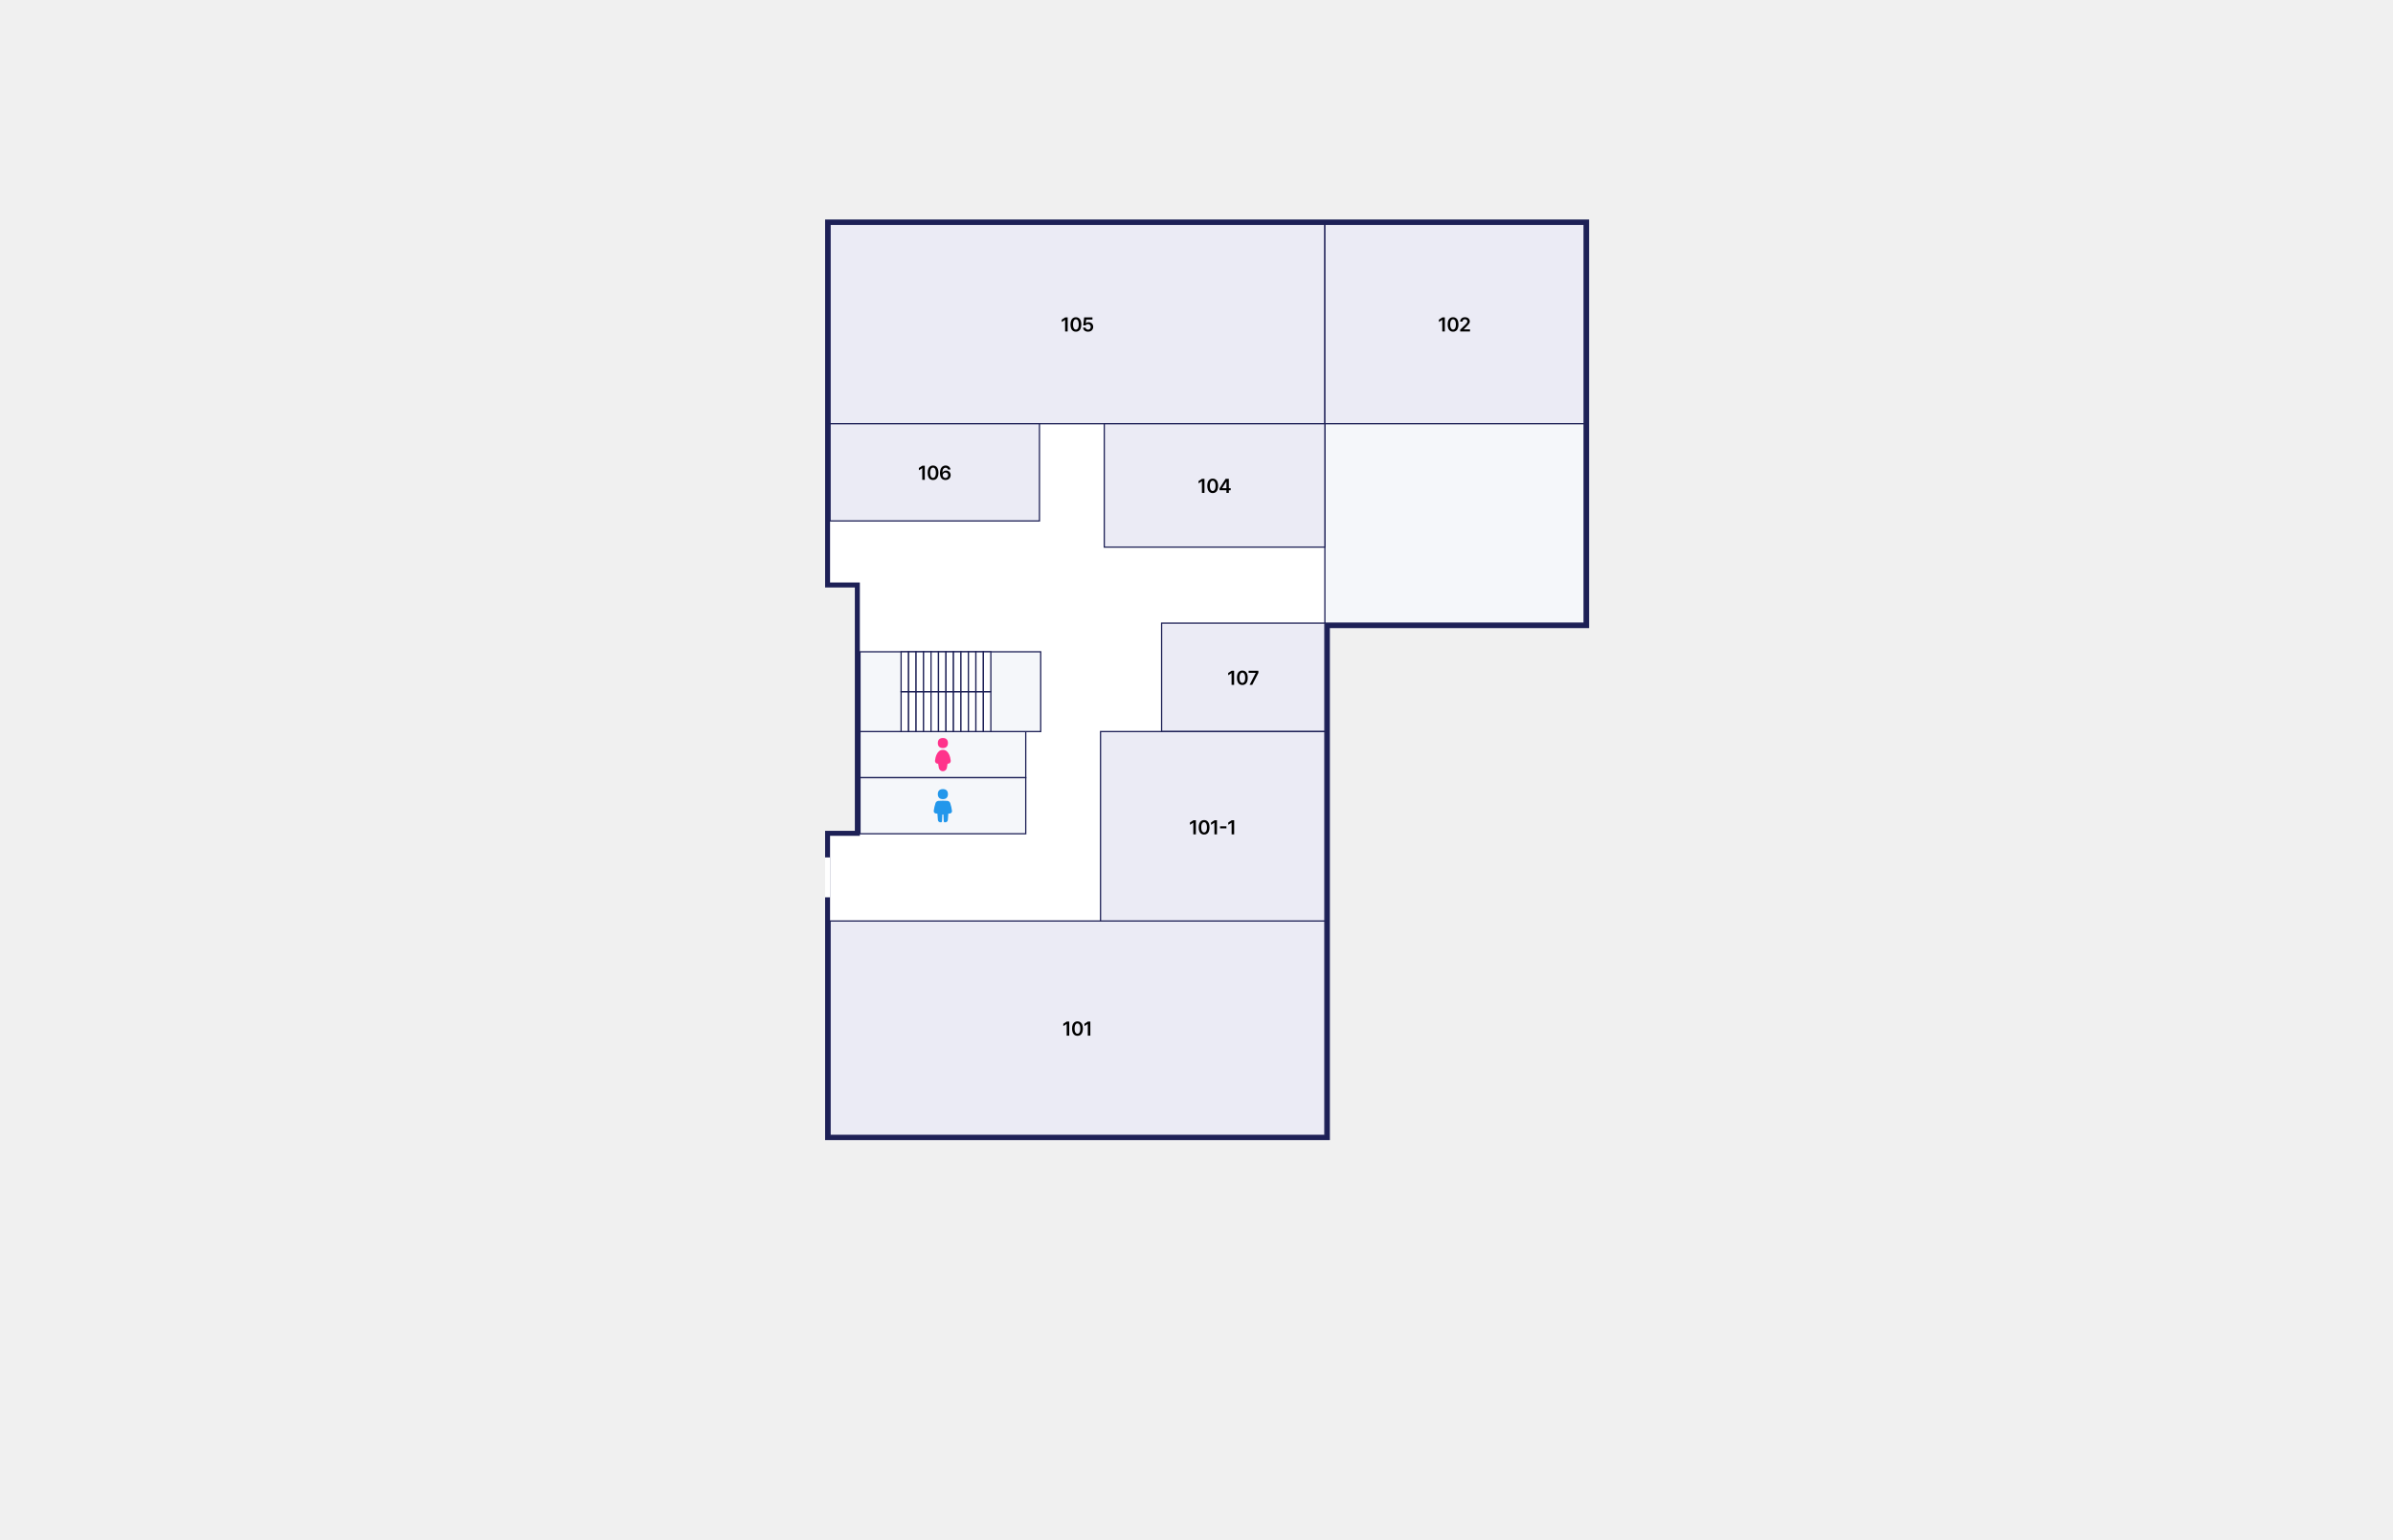
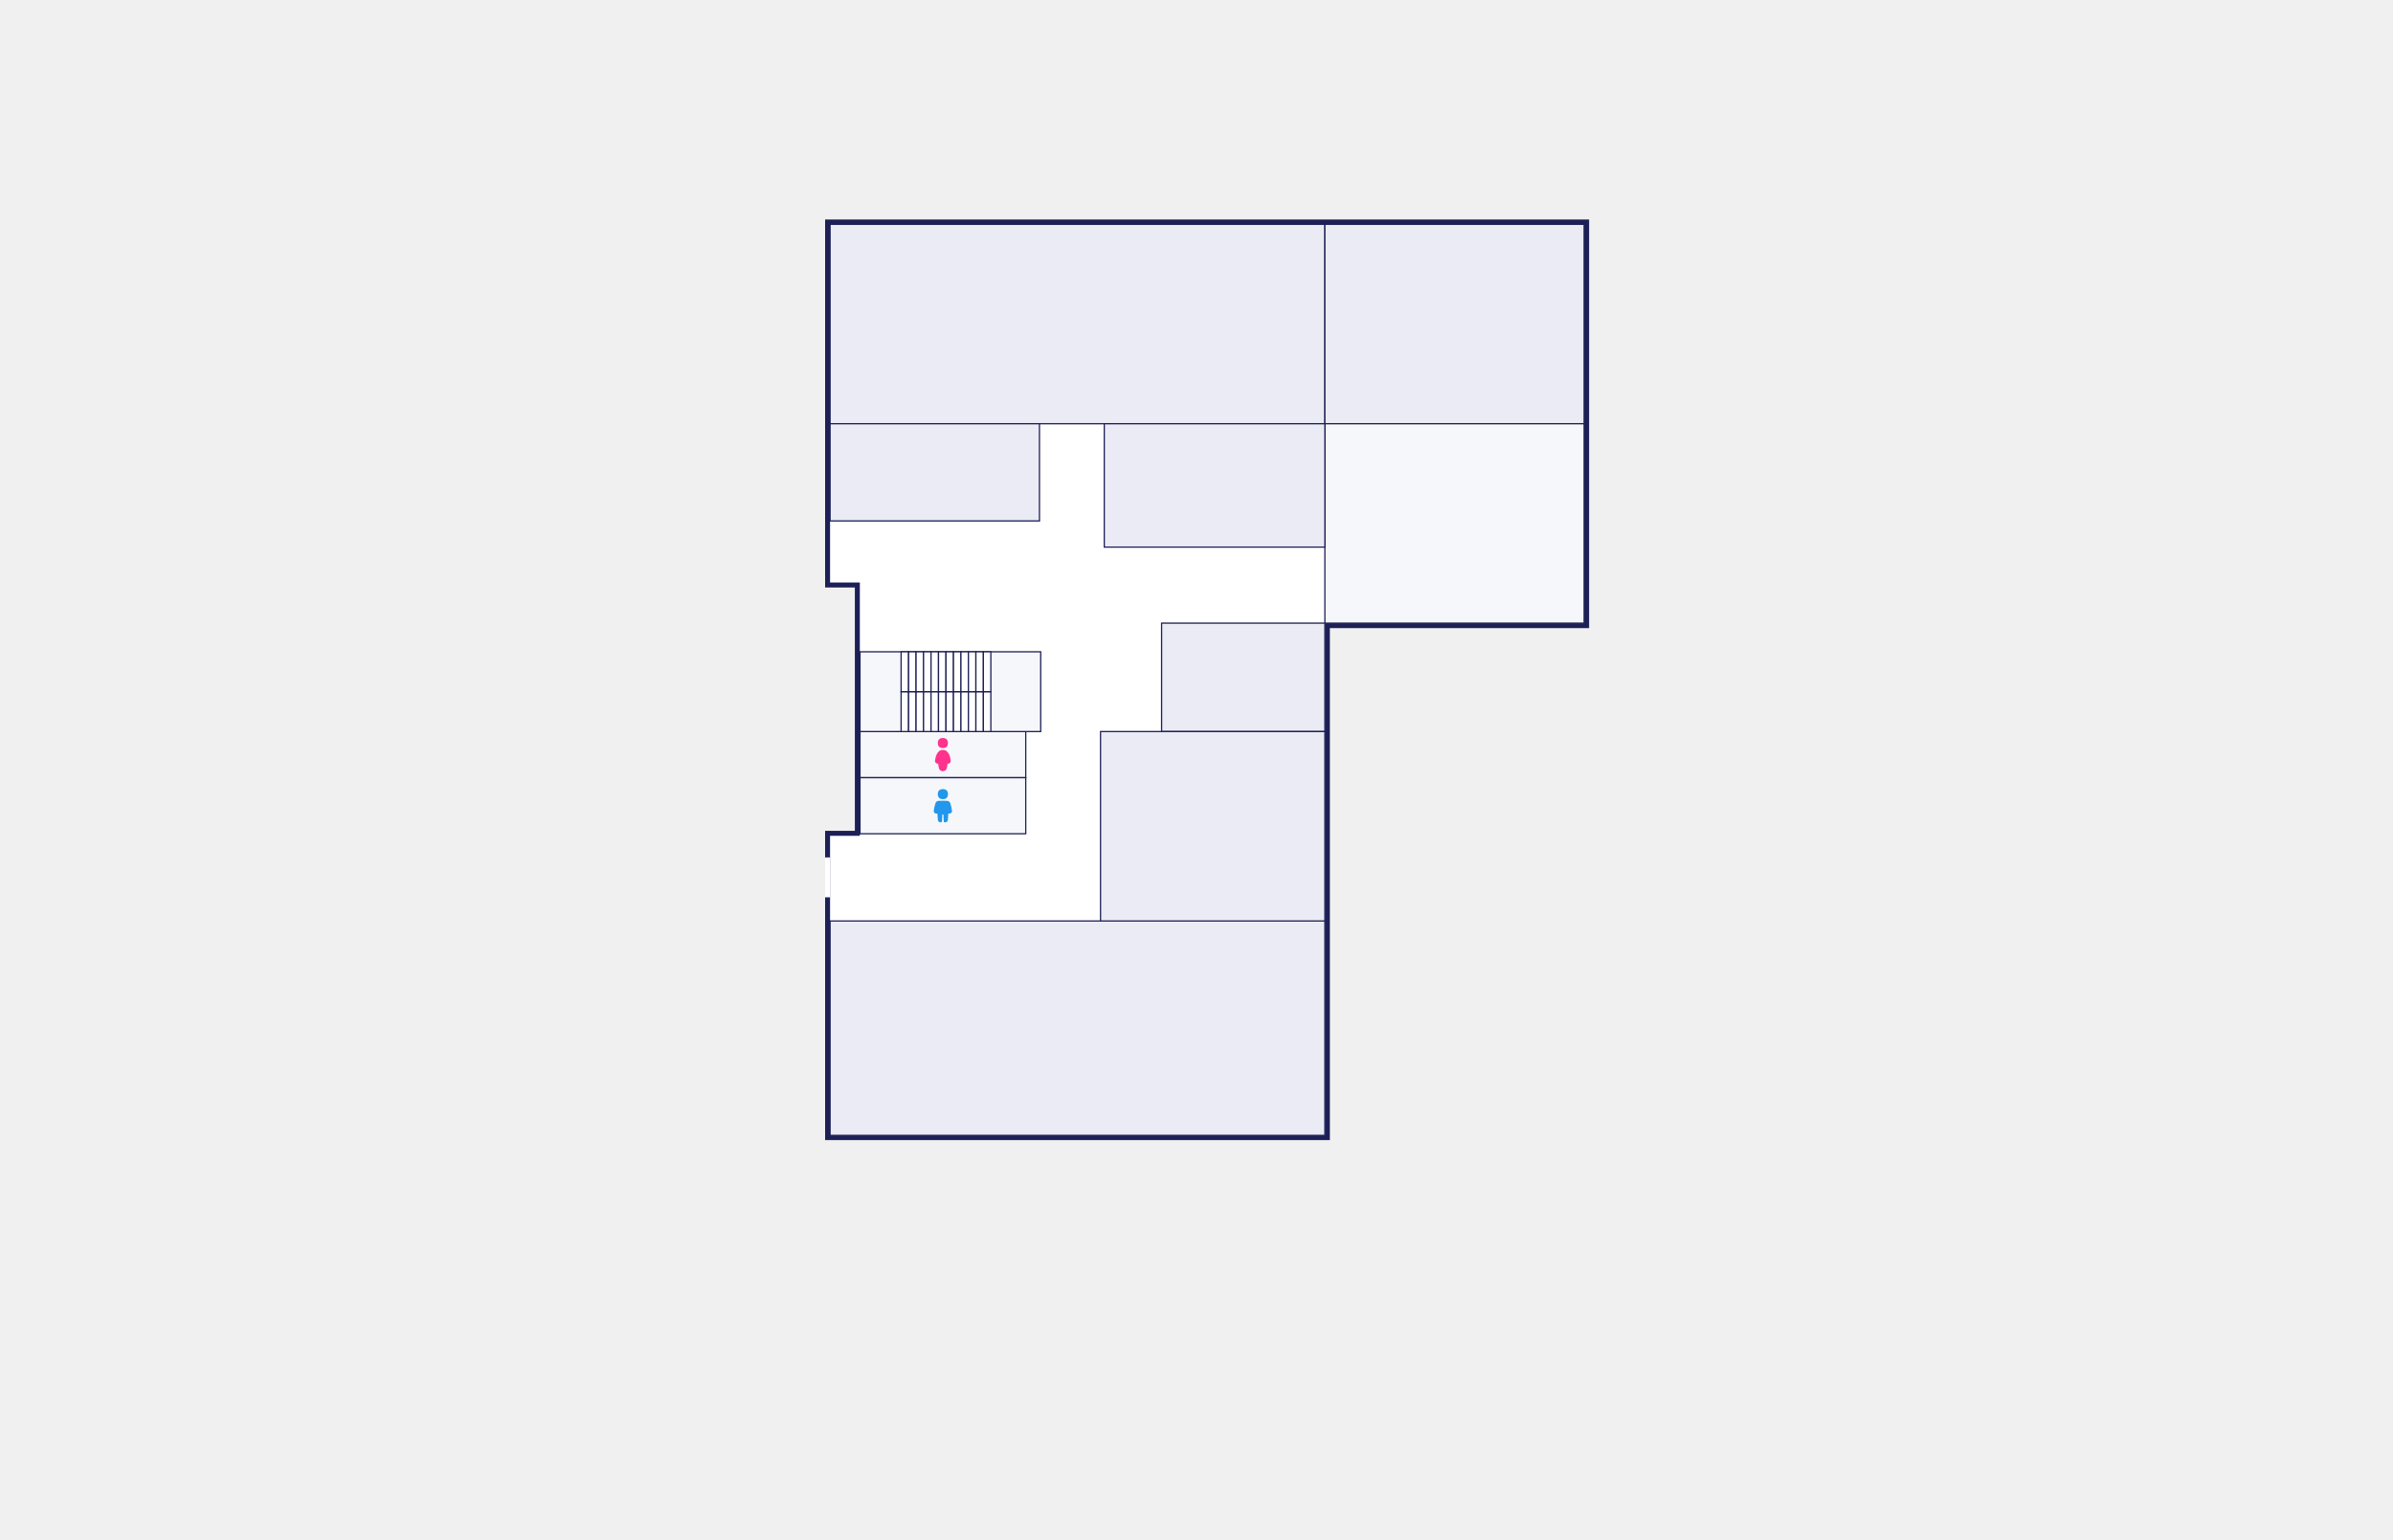
<svg xmlns="http://www.w3.org/2000/svg" width="1920" height="1235" viewBox="0 0 1920 1235" fill="none">
  <g>
    <g id="Union">
-       <mask id="path-1-outside-1_901_8088" maskUnits="userSpaceOnUse" x="661.995" y="176" width="614" height="739" fill="black">
+       <mask id="path-1-outside-1_1072_50785" maskUnits="userSpaceOnUse" x="661.995" y="176" width="614" height="739" fill="black">
        <rect fill="white" x="661.995" y="176" width="614" height="739" />
        <path d="M1064 179.003H1272V501.003H1064V911.997H664.995V669.669H688.885V468.394H664.995V179H1064V179.003Z" />
      </mask>
      <path d="M1064 179.003H1272V501.003H1064V911.997H664.995V669.669H688.885V468.394H664.995V179H1064V179.003Z" fill="white" />
-       <path d="M1064 179.003H1061V182.003H1064V179.003ZM1272 179.003H1275V176.003H1272V179.003ZM1272 501.003V504.003H1275V501.003H1272ZM1064 501.003V498.003H1061V501.003H1064ZM1064 911.997V914.997H1067V911.997H1064ZM664.995 911.997H661.995V914.997H664.995V911.997ZM664.995 669.669V666.669H661.995V669.669H664.995ZM688.885 669.669V672.669H691.885V669.669H688.885ZM688.885 468.394H691.885V465.394H688.885V468.394ZM664.995 468.394H661.995V471.394H664.995V468.394ZM664.995 179V176H661.995V179H664.995ZM1064 179H1067V176H1064V179ZM1064 179.003V182.003H1272V179.003V176.003H1064V179.003ZM1272 179.003H1269V501.003H1272H1275V179.003H1272ZM1272 501.003V498.003H1064V501.003V504.003H1272V501.003ZM1064 501.003H1061V911.997H1064H1067V501.003H1064ZM1064 911.997V908.997H664.995V911.997V914.997H1064V911.997ZM664.995 911.997H667.995V669.669H664.995H661.995V911.997H664.995ZM664.995 669.669V672.669H688.885V669.669V666.669H664.995V669.669ZM688.885 669.669H691.885V468.394H688.885H685.885V669.669H688.885ZM688.885 468.394V465.394H664.995V468.394V471.394H688.885V468.394ZM664.995 468.394H667.995V179H664.995H661.995V468.394H664.995ZM664.995 179V182H1064V179V176H664.995V179ZM1064 179H1061V179.003H1064H1067V179H1064Z" fill="#1D2056" mask="url(#path-1-outside-1_901_8088)" />
+       <path d="M1064 179.003H1061V182.003H1064V179.003ZM1272 179.003H1275V176.003H1272V179.003ZM1272 501.003V504.003H1275V501.003H1272ZM1064 501.003V498.003H1061V501.003H1064ZM1064 911.997V914.997H1067V911.997H1064ZM664.995 911.997H661.995V914.997H664.995V911.997ZM664.995 669.669V666.669H661.995V669.669H664.995ZM688.885 669.669V672.669H691.885V669.669H688.885ZM688.885 468.394H691.885V465.394H688.885V468.394ZM664.995 468.394H661.995V471.394H664.995V468.394ZM664.995 179V176H661.995V179H664.995ZM1064 179H1067V176H1064V179ZM1064 179.003V182.003H1272V179.003V176.003H1064V179.003ZM1272 179.003H1269V501.003H1272H1275V179.003H1272ZM1272 501.003V498.003H1064V501.003V504.003H1272V501.003ZM1064 501.003H1061V911.997H1064H1067V501.003H1064ZM1064 911.997V908.997H664.995V911.997V914.997H1064V911.997ZM664.995 911.997H667.995V669.669H664.995H661.995V911.997H664.995ZM664.995 669.669V672.669H688.885V669.669V666.669H664.995V669.669ZM688.885 669.669H691.885V468.394H688.885H685.885V669.669H688.885ZM688.885 468.394V465.394H664.995V468.394V471.394H688.885V468.394ZM664.995 468.394H667.995V179H664.995H661.995V468.394H664.995ZM664.995 179V182H1064V179V176H664.995V179ZM1064 179H1061V179.003H1064H1067V179H1064Z" fill="#1D2056" mask="url(#path-1-outside-1_1072_50785)" />
    </g>
    <g id="Union_2">
      <path d="M1064 179.003H1272V501.003H1064V911.997H664.995V669.669H688.885V468.394H664.995V179H1064V179.003Z" fill="white" />
      <path d="M1064 179.003H1063V180.003H1064V179.003ZM1272 179.003H1273V178.003H1272V179.003ZM1272 501.003V502.003H1273V501.003H1272ZM1064 501.003V500.003H1063V501.003H1064ZM1064 911.997V912.997H1065V911.997H1064ZM664.995 911.997H663.995V912.997H664.995V911.997ZM664.995 669.669V668.669H663.995V669.669H664.995ZM688.885 669.669V670.669H689.885V669.669H688.885ZM688.885 468.394H689.885V467.394H688.885V468.394ZM664.995 468.394H663.995V469.394H664.995V468.394ZM664.995 179V178H663.995V179H664.995ZM1064 179H1065V178H1064V179ZM1064 179.003V180.003H1272V179.003V178.003H1064V179.003ZM1272 179.003H1271V501.003H1272H1273V179.003H1272ZM1272 501.003V500.003H1064V501.003V502.003H1272V501.003ZM1064 501.003H1063V911.997H1064H1065V501.003H1064ZM1064 911.997V910.997H664.995V911.997V912.997H1064V911.997ZM664.995 911.997H665.995V669.669H664.995H663.995V911.997H664.995ZM664.995 669.669V670.669H688.885V669.669V668.669H664.995V669.669ZM688.885 669.669H689.885V468.394H688.885H687.885V669.669H688.885ZM688.885 468.394V467.394H664.995V468.394V469.394H688.885V468.394ZM664.995 468.394H665.995V179H664.995H663.995V468.394H664.995ZM664.995 179V180H1064V179V178H664.995V179ZM1064 179H1063V179.003H1064H1065V179H1064Z" fill="#1D2056" />
    </g>
    <g id="room">
      <rect x="666" y="180.003" width="397" height="160" fill="#EBEBF5" />
      <rect x="666" y="180.003" width="397" height="160" stroke="#1D2056" />
-       <path id="106" d="M856.632 266.003H854.586V256.675H854.523L851.875 258.37V256.503L854.679 254.69H856.632V266.003ZM863.234 266.159C862.328 266.159 861.549 265.933 860.898 265.479C860.253 265.026 859.755 264.365 859.406 263.495C859.062 262.62 858.891 261.571 858.891 260.347C858.891 259.123 859.062 258.076 859.406 257.206C859.755 256.336 860.255 255.675 860.906 255.222C861.557 254.763 862.333 254.534 863.234 254.534C864.135 254.534 864.911 254.763 865.562 255.222C866.219 255.675 866.719 256.339 867.062 257.214C867.406 258.084 867.578 259.128 867.578 260.347C867.578 261.576 867.406 262.625 867.062 263.495C866.724 264.365 866.227 265.026 865.57 265.479C864.919 265.933 864.141 266.159 863.234 266.159ZM863.234 264.448C863.708 264.448 864.117 264.295 864.461 263.987C864.805 263.675 865.068 263.214 865.25 262.604C865.437 261.99 865.529 261.237 865.523 260.347C865.523 259.461 865.43 258.711 865.242 258.097C865.06 257.477 864.797 257.011 864.453 256.698C864.115 256.381 863.708 256.222 863.234 256.222C862.76 256.222 862.352 256.381 862.008 256.698C861.669 257.011 861.406 257.477 861.219 258.097C861.031 258.711 860.937 259.461 860.937 260.347C860.937 261.237 861.029 261.99 861.211 262.604C861.398 263.214 861.664 263.675 862.008 263.987C862.352 264.295 862.76 264.448 863.234 264.448ZM872.977 266.159C872.237 266.159 871.565 266.021 870.961 265.745C870.362 265.464 869.891 265.078 869.547 264.589C869.203 264.099 869.019 263.547 868.993 262.933H870.969C871 263.235 871.107 263.506 871.289 263.745C871.472 263.985 871.711 264.172 872.008 264.308C872.305 264.443 872.628 264.511 872.977 264.511C873.394 264.511 873.766 264.417 874.094 264.229C874.422 264.042 874.68 263.784 874.868 263.456C875.055 263.128 875.149 262.756 875.149 262.339C875.149 261.912 875.052 261.532 874.86 261.198C874.672 260.865 874.409 260.604 874.071 260.417C873.732 260.224 873.347 260.128 872.914 260.128C872.466 260.123 872.086 260.198 871.774 260.354C871.461 260.511 871.216 260.758 871.039 261.097H869.157L869.836 254.69H876.516V256.394H871.516L871.172 259.401H871.266C871.495 259.146 871.805 258.938 872.196 258.776C872.591 258.615 873.016 258.534 873.469 258.534C874.162 258.534 874.787 258.696 875.344 259.019C875.901 259.336 876.336 259.782 876.649 260.354C876.966 260.922 877.125 261.565 877.125 262.284C877.125 263.029 876.948 263.696 876.594 264.284C876.24 264.873 875.748 265.334 875.118 265.667C874.493 265.995 873.779 266.159 872.977 266.159Z" fill="black" />
    </g>
    <g id="room_2">
      <rect x="1063" y="180.003" width="208" height="160" fill="#EBEBF5" />
      <rect x="1063" y="180.003" width="208" height="160" stroke="#1D2056" />
-       <path id="106_2" d="M1159.25 266.003H1157.2V256.675H1157.14L1154.49 258.37V256.503L1157.3 254.69H1159.25V266.003ZM1165.85 266.159C1164.95 266.159 1164.17 265.933 1163.52 265.479C1162.87 265.026 1162.37 264.365 1162.02 263.495C1161.68 262.62 1161.51 261.571 1161.51 260.347C1161.51 259.123 1161.68 258.076 1162.02 257.206C1162.37 256.336 1162.87 255.675 1163.52 255.222C1164.17 254.763 1164.95 254.534 1165.85 254.534C1166.75 254.534 1167.53 254.763 1168.18 255.222C1168.84 255.675 1169.34 256.339 1169.68 257.214C1170.02 258.084 1170.2 259.128 1170.2 260.347C1170.2 261.576 1170.02 262.625 1169.68 263.495C1169.34 264.365 1168.84 265.026 1168.19 265.479C1167.54 265.933 1166.76 266.159 1165.85 266.159ZM1165.85 264.448C1166.33 264.448 1166.73 264.295 1167.08 263.987C1167.42 263.675 1167.68 263.214 1167.87 262.604C1168.05 261.99 1168.15 261.237 1168.14 260.347C1168.14 259.461 1168.05 258.711 1167.86 258.097C1167.68 257.477 1167.41 257.011 1167.07 256.698C1166.73 256.381 1166.33 256.222 1165.85 256.222C1165.38 256.222 1164.97 256.381 1164.62 256.698C1164.29 257.011 1164.02 257.477 1163.84 258.097C1163.65 258.711 1163.55 259.461 1163.55 260.347C1163.55 261.237 1163.65 261.99 1163.83 262.604C1164.02 263.214 1164.28 263.675 1164.62 263.987C1164.97 264.295 1165.38 264.448 1165.85 264.448ZM1171.58 264.526L1175.57 260.683C1176.01 260.245 1176.35 259.888 1176.59 259.612C1176.83 259.331 1177.01 259.052 1177.13 258.776C1177.26 258.5 1177.32 258.209 1177.32 257.901C1177.32 257.563 1177.23 257.263 1177.06 257.003C1176.89 256.743 1176.66 256.542 1176.37 256.401C1176.08 256.256 1175.74 256.183 1175.37 256.183C1174.99 256.183 1174.66 256.261 1174.37 256.417C1174.08 256.568 1173.85 256.787 1173.7 257.073C1173.54 257.36 1173.46 257.69 1173.46 258.065H1171.53C1171.53 257.362 1171.7 256.745 1172.02 256.214C1172.35 255.677 1172.81 255.263 1173.39 254.972C1173.98 254.68 1174.65 254.534 1175.4 254.534C1176.16 254.534 1176.83 254.675 1177.41 254.956C1178 255.237 1178.45 255.625 1178.77 256.12C1179.1 256.615 1179.27 257.177 1179.27 257.808C1179.27 258.245 1179.18 258.667 1179.02 259.073C1178.85 259.479 1178.56 259.927 1178.16 260.417C1177.76 260.907 1177.18 261.506 1176.43 262.214L1174.41 264.214V264.3H1179.44V266.003H1171.59L1171.58 264.526Z" fill="black" />
    </g>
    <g id="room_3">
      <rect x="1063" y="340.003" width="208" height="160" fill="#F5F7FA" />
      <rect x="1063" y="340.003" width="208" height="160" stroke="#1D2056" />
    </g>
    <g id="room_4">
      <rect x="886" y="340.003" width="177" height="99" fill="#EBEBF5" />
      <rect x="886" y="340.003" width="177" height="99" stroke="#1D2056" />
-       <path id="106_3" d="M966.398 395.503H964.351V386.175H964.289L961.64 387.87V386.003L964.445 384.19H966.398V395.503ZM973 395.659C972.094 395.659 971.315 395.433 970.664 394.979C970.018 394.526 969.521 393.865 969.172 392.995C968.828 392.12 968.656 391.071 968.656 389.847C968.656 388.623 968.828 387.576 969.172 386.706C969.521 385.836 970.021 385.175 970.672 384.722C971.323 384.263 972.099 384.034 973 384.034C973.901 384.034 974.677 384.263 975.328 384.722C975.984 385.175 976.484 385.839 976.828 386.714C977.172 387.584 977.344 388.628 977.344 389.847C977.344 391.076 977.172 392.125 976.828 392.995C976.49 393.865 975.992 394.526 975.336 394.979C974.685 395.433 973.906 395.659 973 395.659ZM973 393.948C973.474 393.948 973.883 393.795 974.227 393.487C974.57 393.175 974.833 392.714 975.016 392.104C975.203 391.49 975.294 390.737 975.289 389.847C975.289 388.961 975.195 388.211 975.008 387.597C974.826 386.977 974.562 386.511 974.219 386.198C973.88 385.881 973.474 385.722 973 385.722C972.526 385.722 972.117 385.881 971.773 386.198C971.435 386.511 971.172 386.977 970.984 387.597C970.797 388.211 970.703 388.961 970.703 389.847C970.703 390.737 970.794 391.49 970.977 392.104C971.164 392.714 971.43 393.175 971.773 393.487C972.117 393.795 972.526 393.948 973 393.948ZM978.516 391.776L983.407 384.19H984.75V386.503H983.914L980.602 391.636V391.729H987.43V393.394H978.516V391.776ZM984.008 392.909L984.032 392.175V384.19H985.953V395.503H984.008V392.909Z" fill="black" />
    </g>
    <g id="room_5">
      <rect x="932" y="500.003" width="131" height="87" fill="#EBEBF5" />
      <rect x="932" y="500.003" width="131" height="87" stroke="#1D2056" />
-       <path id="106_4" d="M990.187 549.503H988.14V540.175H988.078L985.429 541.87V540.003L988.234 538.19H990.187V549.503ZM996.789 549.659C995.883 549.659 995.104 549.433 994.453 548.979C993.807 548.526 993.31 547.865 992.961 546.995C992.617 546.12 992.445 545.071 992.445 543.847C992.445 542.623 992.617 541.576 992.961 540.706C993.31 539.836 993.81 539.175 994.461 538.722C995.112 538.263 995.888 538.034 996.789 538.034C997.69 538.034 998.466 538.263 999.117 538.722C999.773 539.175 1000.27 539.839 1000.62 540.714C1000.96 541.584 1001.13 542.628 1001.13 543.847C1001.13 545.076 1000.96 546.125 1000.62 546.995C1000.28 547.865 999.781 548.526 999.125 548.979C998.474 549.433 997.695 549.659 996.789 549.659ZM996.789 547.948C997.263 547.948 997.672 547.795 998.016 547.487C998.359 547.175 998.622 546.714 998.805 546.104C998.992 545.49 999.083 544.737 999.078 543.847C999.078 542.961 998.984 542.211 998.797 541.597C998.615 540.977 998.352 540.511 998.008 540.198C997.669 539.881 997.263 539.722 996.789 539.722C996.315 539.722 995.906 539.881 995.562 540.198C995.224 540.511 994.961 540.977 994.773 541.597C994.586 542.211 994.492 542.961 994.492 543.847C994.492 544.737 994.583 545.49 994.766 546.104C994.953 546.714 995.219 547.175 995.562 547.487C995.906 547.795 996.315 547.948 996.789 547.948ZM1007.53 539.964V539.894H1001.84V538.19H1009.64V539.933L1004.73 549.503H1002.63L1007.53 539.964Z" fill="black" />
    </g>
    <g id="room_6">
      <rect x="883" y="587.003" width="180" height="153" fill="#EBEBF5" />
      <rect x="883" y="587.003" width="180" height="153" stroke="#1D2056" />
-       <path id="106_5" d="M959.499 669.503H957.452V660.175H957.39L954.742 661.87V660.003L957.546 658.19H959.499V669.503ZM966.101 669.659C965.195 669.659 964.416 669.433 963.765 668.979C963.119 668.526 962.622 667.865 962.273 666.995C961.929 666.12 961.757 665.071 961.757 663.847C961.757 662.623 961.929 661.576 962.273 660.706C962.622 659.836 963.122 659.175 963.773 658.722C964.424 658.263 965.2 658.034 966.101 658.034C967.002 658.034 967.778 658.263 968.429 658.722C969.086 659.175 969.586 659.839 969.929 660.714C970.273 661.584 970.445 662.628 970.445 663.847C970.445 665.076 970.273 666.125 969.929 666.995C969.591 667.865 969.093 668.526 968.437 668.979C967.786 669.433 967.007 669.659 966.101 669.659ZM966.101 667.948C966.575 667.948 966.984 667.795 967.328 667.487C967.672 667.175 967.935 666.714 968.117 666.104C968.304 665.49 968.396 664.737 968.39 663.847C968.39 662.961 968.297 662.211 968.109 661.597C967.927 660.977 967.664 660.511 967.32 660.198C966.981 659.881 966.575 659.722 966.101 659.722C965.627 659.722 965.218 659.881 964.875 660.198C964.536 660.511 964.273 660.977 964.086 661.597C963.898 662.211 963.804 662.961 963.804 663.847C963.804 664.737 963.896 665.49 964.078 666.104C964.265 666.714 964.531 667.175 964.875 667.487C965.218 667.795 965.627 667.948 966.101 667.948ZM976.422 669.503H974.375V660.175H974.312L971.664 661.87V660.003L974.469 658.19H976.422V669.503ZM984.008 664.667H978.914V663.026H984.008V664.667ZM990.219 669.503H988.172V660.175H988.11L985.462 661.87V660.003L988.266 658.19H990.219V669.503Z" fill="black" />
    </g>
    <g id="room_7">
      <rect x="666" y="739.003" width="397" height="172" fill="#EBEBF5" />
      <rect x="666" y="739.003" width="397" height="172" stroke="#1D2056" />
-       <path id="106_6" d="M857.898 831.003H855.851V821.675H855.789L853.14 823.37V821.503L855.945 819.69H857.898V831.003ZM864.5 831.159C863.594 831.159 862.815 830.933 862.164 830.479C861.518 830.026 861.021 829.365 860.672 828.495C860.328 827.62 860.156 826.571 860.156 825.347C860.156 824.123 860.328 823.076 860.672 822.206C861.021 821.336 861.521 820.675 862.172 820.222C862.823 819.763 863.599 819.534 864.5 819.534C865.401 819.534 866.177 819.763 866.828 820.222C867.484 820.675 867.984 821.339 868.328 822.214C868.672 823.084 868.844 824.128 868.844 825.347C868.844 826.576 868.672 827.625 868.328 828.495C867.99 829.365 867.492 830.026 866.836 830.479C866.185 830.933 865.406 831.159 864.5 831.159ZM864.5 829.448C864.974 829.448 865.383 829.295 865.727 828.987C866.07 828.675 866.333 828.214 866.516 827.604C866.703 826.99 866.794 826.237 866.789 825.347C866.789 824.461 866.695 823.711 866.508 823.097C866.326 822.477 866.062 822.011 865.719 821.698C865.38 821.381 864.974 821.222 864.5 821.222C864.026 821.222 863.617 821.381 863.273 821.698C862.935 822.011 862.672 822.477 862.484 823.097C862.297 823.711 862.203 824.461 862.203 825.347C862.203 826.237 862.294 826.99 862.477 827.604C862.664 828.214 862.93 828.675 863.273 828.987C863.617 829.295 864.026 829.448 864.5 829.448ZM874.821 831.003H872.774V821.675H872.711L870.063 823.37V821.503L872.868 819.69H874.821V831.003Z" fill="black" />
    </g>
    <g id="room_8">
      <rect x="666" y="340.003" width="168" height="78" fill="#EBEBF5" />
      <rect x="666" y="340.003" width="168" height="78" stroke="#1D2056" />
-       <path id="106_7" d="M742.007 385.003H739.961V375.675H739.898L737.25 377.37V375.503L740.054 373.69H742.007V385.003ZM748.609 385.159C747.703 385.159 746.924 384.933 746.273 384.479C745.628 384.026 745.13 383.365 744.781 382.495C744.437 381.62 744.266 380.571 744.266 379.347C744.266 378.123 744.437 377.076 744.781 376.206C745.13 375.336 745.63 374.675 746.281 374.222C746.932 373.763 747.708 373.534 748.609 373.534C749.51 373.534 750.286 373.763 750.937 374.222C751.594 374.675 752.094 375.339 752.437 376.214C752.781 377.084 752.953 378.128 752.953 379.347C752.953 380.576 752.781 381.625 752.437 382.495C752.099 383.365 751.602 384.026 750.945 384.479C750.294 384.933 749.516 385.159 748.609 385.159ZM748.609 383.448C749.083 383.448 749.492 383.295 749.836 382.987C750.18 382.675 750.443 382.214 750.625 381.604C750.812 380.99 750.904 380.237 750.898 379.347C750.898 378.461 750.805 377.711 750.617 377.097C750.435 376.477 750.172 376.011 749.828 375.698C749.49 375.381 749.083 375.222 748.609 375.222C748.135 375.222 747.727 375.381 747.383 375.698C747.044 376.011 746.781 376.477 746.594 377.097C746.406 377.711 746.312 378.461 746.312 379.347C746.312 380.237 746.404 380.99 746.586 381.604C746.773 382.214 747.039 382.675 747.383 382.987C747.727 383.295 748.135 383.448 748.609 383.448ZM758.578 385.159C757.776 385.154 757.045 384.974 756.383 384.62C755.727 384.261 755.193 383.675 754.782 382.862C754.37 382.045 754.164 380.979 754.164 379.667C754.164 378.386 754.349 377.284 754.719 376.362C755.089 375.44 755.612 374.74 756.289 374.261C756.972 373.776 757.774 373.534 758.696 373.534C759.409 373.534 760.047 373.672 760.61 373.948C761.172 374.219 761.628 374.597 761.977 375.081C762.331 375.565 762.55 376.118 762.633 376.737H760.625C760.547 376.44 760.422 376.185 760.25 375.972C760.084 375.753 759.868 375.586 759.602 375.472C759.336 375.357 759.034 375.3 758.696 375.3C758.154 375.3 757.693 375.453 757.313 375.761C756.933 376.063 756.641 376.5 756.438 377.073C756.24 377.646 756.141 378.334 756.141 379.136H756.25C756.443 378.808 756.685 378.526 756.977 378.292C757.274 378.058 757.607 377.881 757.977 377.761C758.352 377.636 758.743 377.573 759.149 377.573C759.821 377.573 760.43 377.732 760.977 378.05C761.529 378.362 761.961 378.8 762.274 379.362C762.586 379.92 762.743 380.552 762.743 381.261C762.743 382 762.568 382.667 762.219 383.261C761.875 383.854 761.386 384.321 760.75 384.659C760.12 384.993 759.396 385.159 758.578 385.159ZM758.571 383.511C758.982 383.511 759.354 383.414 759.688 383.222C760.021 383.024 760.284 382.756 760.477 382.417C760.675 382.078 760.774 381.709 760.774 381.308C760.774 380.901 760.68 380.532 760.493 380.198C760.305 379.865 760.045 379.604 759.711 379.417C759.383 379.224 759.008 379.128 758.586 379.128C758.18 379.128 757.808 379.227 757.469 379.425C757.131 379.618 756.862 379.883 756.664 380.222C756.466 380.555 756.362 380.92 756.352 381.315C756.357 381.706 756.456 382.071 756.649 382.409C756.847 382.743 757.112 383.011 757.446 383.214C757.779 383.412 758.154 383.511 758.571 383.511Z" fill="black" />
    </g>
    <g id="room_9">
      <rect x="690" y="587.003" width="133" height="37" fill="#F5F7FA" />
      <rect x="690" y="587.003" width="133" height="37" stroke="#1D2056" />
      <g id="map_toilet_female">
        <path id="Vector" fill-rule="evenodd" clip-rule="evenodd" d="M756.5 601.712C755.247 601.712 754.238 602.107 753.419 602.779C752.609 603.44 752.007 604.354 751.52 605.366C750.816 606.828 750.376 608.686 750.181 610.387C750.028 611.748 751.151 612.815 752.458 612.815H752.722L753.252 616.087C753.377 616.854 753.772 617.552 754.366 618.056C754.961 618.56 755.716 618.836 756.496 618.836C757.277 618.836 758.032 618.56 758.626 618.056C759.221 617.552 759.616 616.854 759.74 616.087L760.272 612.815H760.542C761.849 612.815 762.972 611.748 762.819 610.387C762.624 608.686 762.184 606.828 761.48 605.366C760.994 604.354 760.391 603.442 759.581 602.777C758.762 602.107 757.754 601.71 756.5 601.71V601.712ZM760.58 596.213C760.58 598.8 759.116 600.255 756.515 600.255C753.913 600.255 752.449 598.8 752.449 596.213C752.449 593.625 753.913 592.169 756.515 592.169C759.118 592.169 760.58 593.625 760.58 596.213Z" fill="#FF338B" />
      </g>
    </g>
    <g id="room_10">
      <rect x="690" y="523.003" width="145" height="64" fill="#F5F7FA" />
      <rect x="690" y="523.003" width="145" height="64" stroke="#1D2056" />
    </g>
    <g id="room_11">
      <rect x="690" y="624.003" width="133" height="45" fill="#F5F7FA" />
      <rect x="690" y="624.003" width="133" height="45" stroke="#1D2056" />
      <g id="map_toilet_male">
        <path id="Vector_2" fill-rule="evenodd" clip-rule="evenodd" d="M752.93 642.629C753.756 642.562 754.93 642.503 756.501 642.503C758.071 642.503 759.244 642.562 760.071 642.629C761.158 642.716 762.052 643.415 762.395 644.415C763.086 646.448 763.563 648.544 763.82 650.67C763.95 651.765 763.102 652.71 761.98 652.779C761.653 652.798 761.285 652.819 760.88 652.838L760.487 657.98C760.416 658.911 759.695 659.688 758.718 659.784C758.539 659.801 758.347 659.819 758.147 659.834C758.028 659.843 757.909 659.828 757.796 659.791C757.683 659.754 757.579 659.695 757.491 659.618C757.402 659.541 757.33 659.447 757.279 659.343C757.229 659.238 757.2 659.125 757.196 659.009L756.973 653.8C756.969 653.725 756.937 653.654 756.881 653.603C756.825 653.551 756.751 653.522 756.674 653.522H756.326C756.249 653.522 756.175 653.551 756.119 653.603C756.063 653.655 756.031 653.726 756.027 653.801L755.805 659.009C755.8 659.125 755.772 659.238 755.721 659.343C755.671 659.447 755.599 659.541 755.51 659.618C755.421 659.695 755.318 659.754 755.205 659.791C755.092 659.828 754.973 659.843 754.854 659.834C754.663 659.819 754.472 659.802 754.282 659.783C753.305 659.688 752.585 658.911 752.513 657.98L752.121 652.838C751.715 652.819 751.348 652.799 751.02 652.779C749.898 652.71 749.05 651.765 749.18 650.67C749.437 648.544 749.914 646.448 750.605 644.416C750.948 643.415 751.843 642.716 752.93 642.629Z" fill="#2297EB" />
        <path id="Vector_3" d="M756.515 641.255C759.116 641.255 760.58 639.8 760.58 637.213C760.58 634.625 759.118 633.169 756.515 633.169C753.913 633.169 752.448 634.625 752.448 637.213C752.448 639.8 753.913 641.255 756.515 641.255Z" fill="#2297EB" />
      </g>
    </g>
    <g id="Frame 2087332187">
      <g id="stair">
        <rect id="Rectangle 240653086" x="723" y="555.003" width="6" height="32" fill="white" stroke="#1D2056" />
      </g>
      <g id="stair_2">
        <rect id="Rectangle 240653086_2" x="729" y="555.003" width="6" height="32" fill="white" stroke="#1D2056" />
      </g>
      <g id="stair_3">
        <rect id="Rectangle 240653086_3" x="735" y="555.003" width="6" height="32" fill="white" stroke="#1D2056" />
      </g>
      <g id="stair_4">
        <rect id="Rectangle 240653086_4" x="741" y="555.003" width="6" height="32" fill="white" stroke="#1D2056" />
      </g>
      <g id="stair_5">
        <rect id="Rectangle 240653086_5" x="747" y="555.003" width="6" height="32" fill="white" stroke="#1D2056" />
      </g>
      <g id="stair_6">
        <rect id="Rectangle 240653086_6" x="753" y="555.003" width="6" height="32" fill="white" stroke="#1D2056" />
      </g>
      <g id="stair_7">
        <rect id="Rectangle 240653086_7" x="759" y="555.003" width="6" height="32" fill="white" stroke="#1D2056" />
      </g>
      <g id="stair_8">
        <rect id="Rectangle 240653086_8" x="765" y="555.003" width="6" height="32" fill="white" stroke="#1D2056" />
      </g>
      <g id="stair_9">
        <rect id="Rectangle 240653086_9" x="771" y="555.003" width="6" height="32" fill="white" stroke="#1D2056" />
      </g>
      <g id="stair_10">
        <rect id="Rectangle 240653086_10" x="777" y="555.003" width="6" height="32" fill="white" stroke="#1D2056" />
      </g>
      <g id="stair_11">
        <rect id="Rectangle 240653086_11" x="783" y="555.003" width="6" height="32" fill="white" stroke="#1D2056" />
      </g>
      <g id="stair_12">
        <rect id="Rectangle 240653086_12" x="789" y="555.003" width="6" height="32" fill="white" stroke="#1D2056" />
      </g>
    </g>
    <g id="Frame 2087332188">
      <g id="stair_13">
        <rect id="Rectangle 240653086_13" x="723" y="523.003" width="6" height="32" fill="white" stroke="#1D2056" />
      </g>
      <g id="stair_14">
        <rect id="Rectangle 240653086_14" x="729" y="523.003" width="6" height="32" fill="white" stroke="#1D2056" />
      </g>
      <g id="stair_15">
        <rect id="Rectangle 240653086_15" x="735" y="523.003" width="6" height="32" fill="white" stroke="#1D2056" />
      </g>
      <g id="stair_16">
        <rect id="Rectangle 240653086_16" x="741" y="523.003" width="6" height="32" fill="white" stroke="#1D2056" />
      </g>
      <g id="stair_17">
        <rect id="Rectangle 240653086_17" x="747" y="523.003" width="6" height="32" fill="white" stroke="#1D2056" />
      </g>
      <g id="stair_18">
        <rect id="Rectangle 240653086_18" x="753" y="523.003" width="6" height="32" fill="white" stroke="#1D2056" />
      </g>
      <g id="stair_19">
        <rect id="Rectangle 240653086_19" x="759" y="523.003" width="6" height="32" fill="white" stroke="#1D2056" />
      </g>
      <g id="stair_20">
        <rect id="Rectangle 240653086_20" x="765" y="523.003" width="6" height="32" fill="white" stroke="#1D2056" />
      </g>
      <g id="stair_21">
        <rect id="Rectangle 240653086_21" x="771" y="523.003" width="6" height="32" fill="white" stroke="#1D2056" />
      </g>
      <g id="stair_22">
        <rect id="Rectangle 240653086_22" x="777" y="523.003" width="6" height="32" fill="white" stroke="#1D2056" />
      </g>
      <g id="stair_23">
        <rect id="Rectangle 240653086_23" x="783" y="523.003" width="6" height="32" fill="white" stroke="#1D2056" />
      </g>
      <g id="stair_24">
        <rect id="Rectangle 240653086_24" x="789" y="523.003" width="6" height="32" fill="white" stroke="#1D2056" />
      </g>
    </g>
    <rect id="Rectangle 240653120" x="666" y="720.003" width="4" height="32" transform="rotate(-180 666 720.003)" fill="white" />
  </g>
  <defs>
-     <clipPath id="clip0_901_8088">
+     <clipPath id="clip0_1072_50785">
      <rect width="32" height="32" fill="white" transform="translate(721 424.003)" />
    </clipPath>
-     <clipPath id="clip1_901_8088">
+     <clipPath id="clip1_1072_50785">
      <rect width="32" height="32" fill="white" transform="translate(686 859.003)" />
    </clipPath>
-     <clipPath id="clip2_901_8088">
+     <clipPath id="clip2_1072_50785">
      <rect width="32" height="32" fill="white" transform="translate(771 424.003)" />
    </clipPath>
-     <clipPath id="clip3_901_8088">
+     <clipPath id="clip3_1072_50785">
      <rect width="32" height="32" fill="white" transform="translate(743 539.003)" />
    </clipPath>
  </defs>
</svg>
